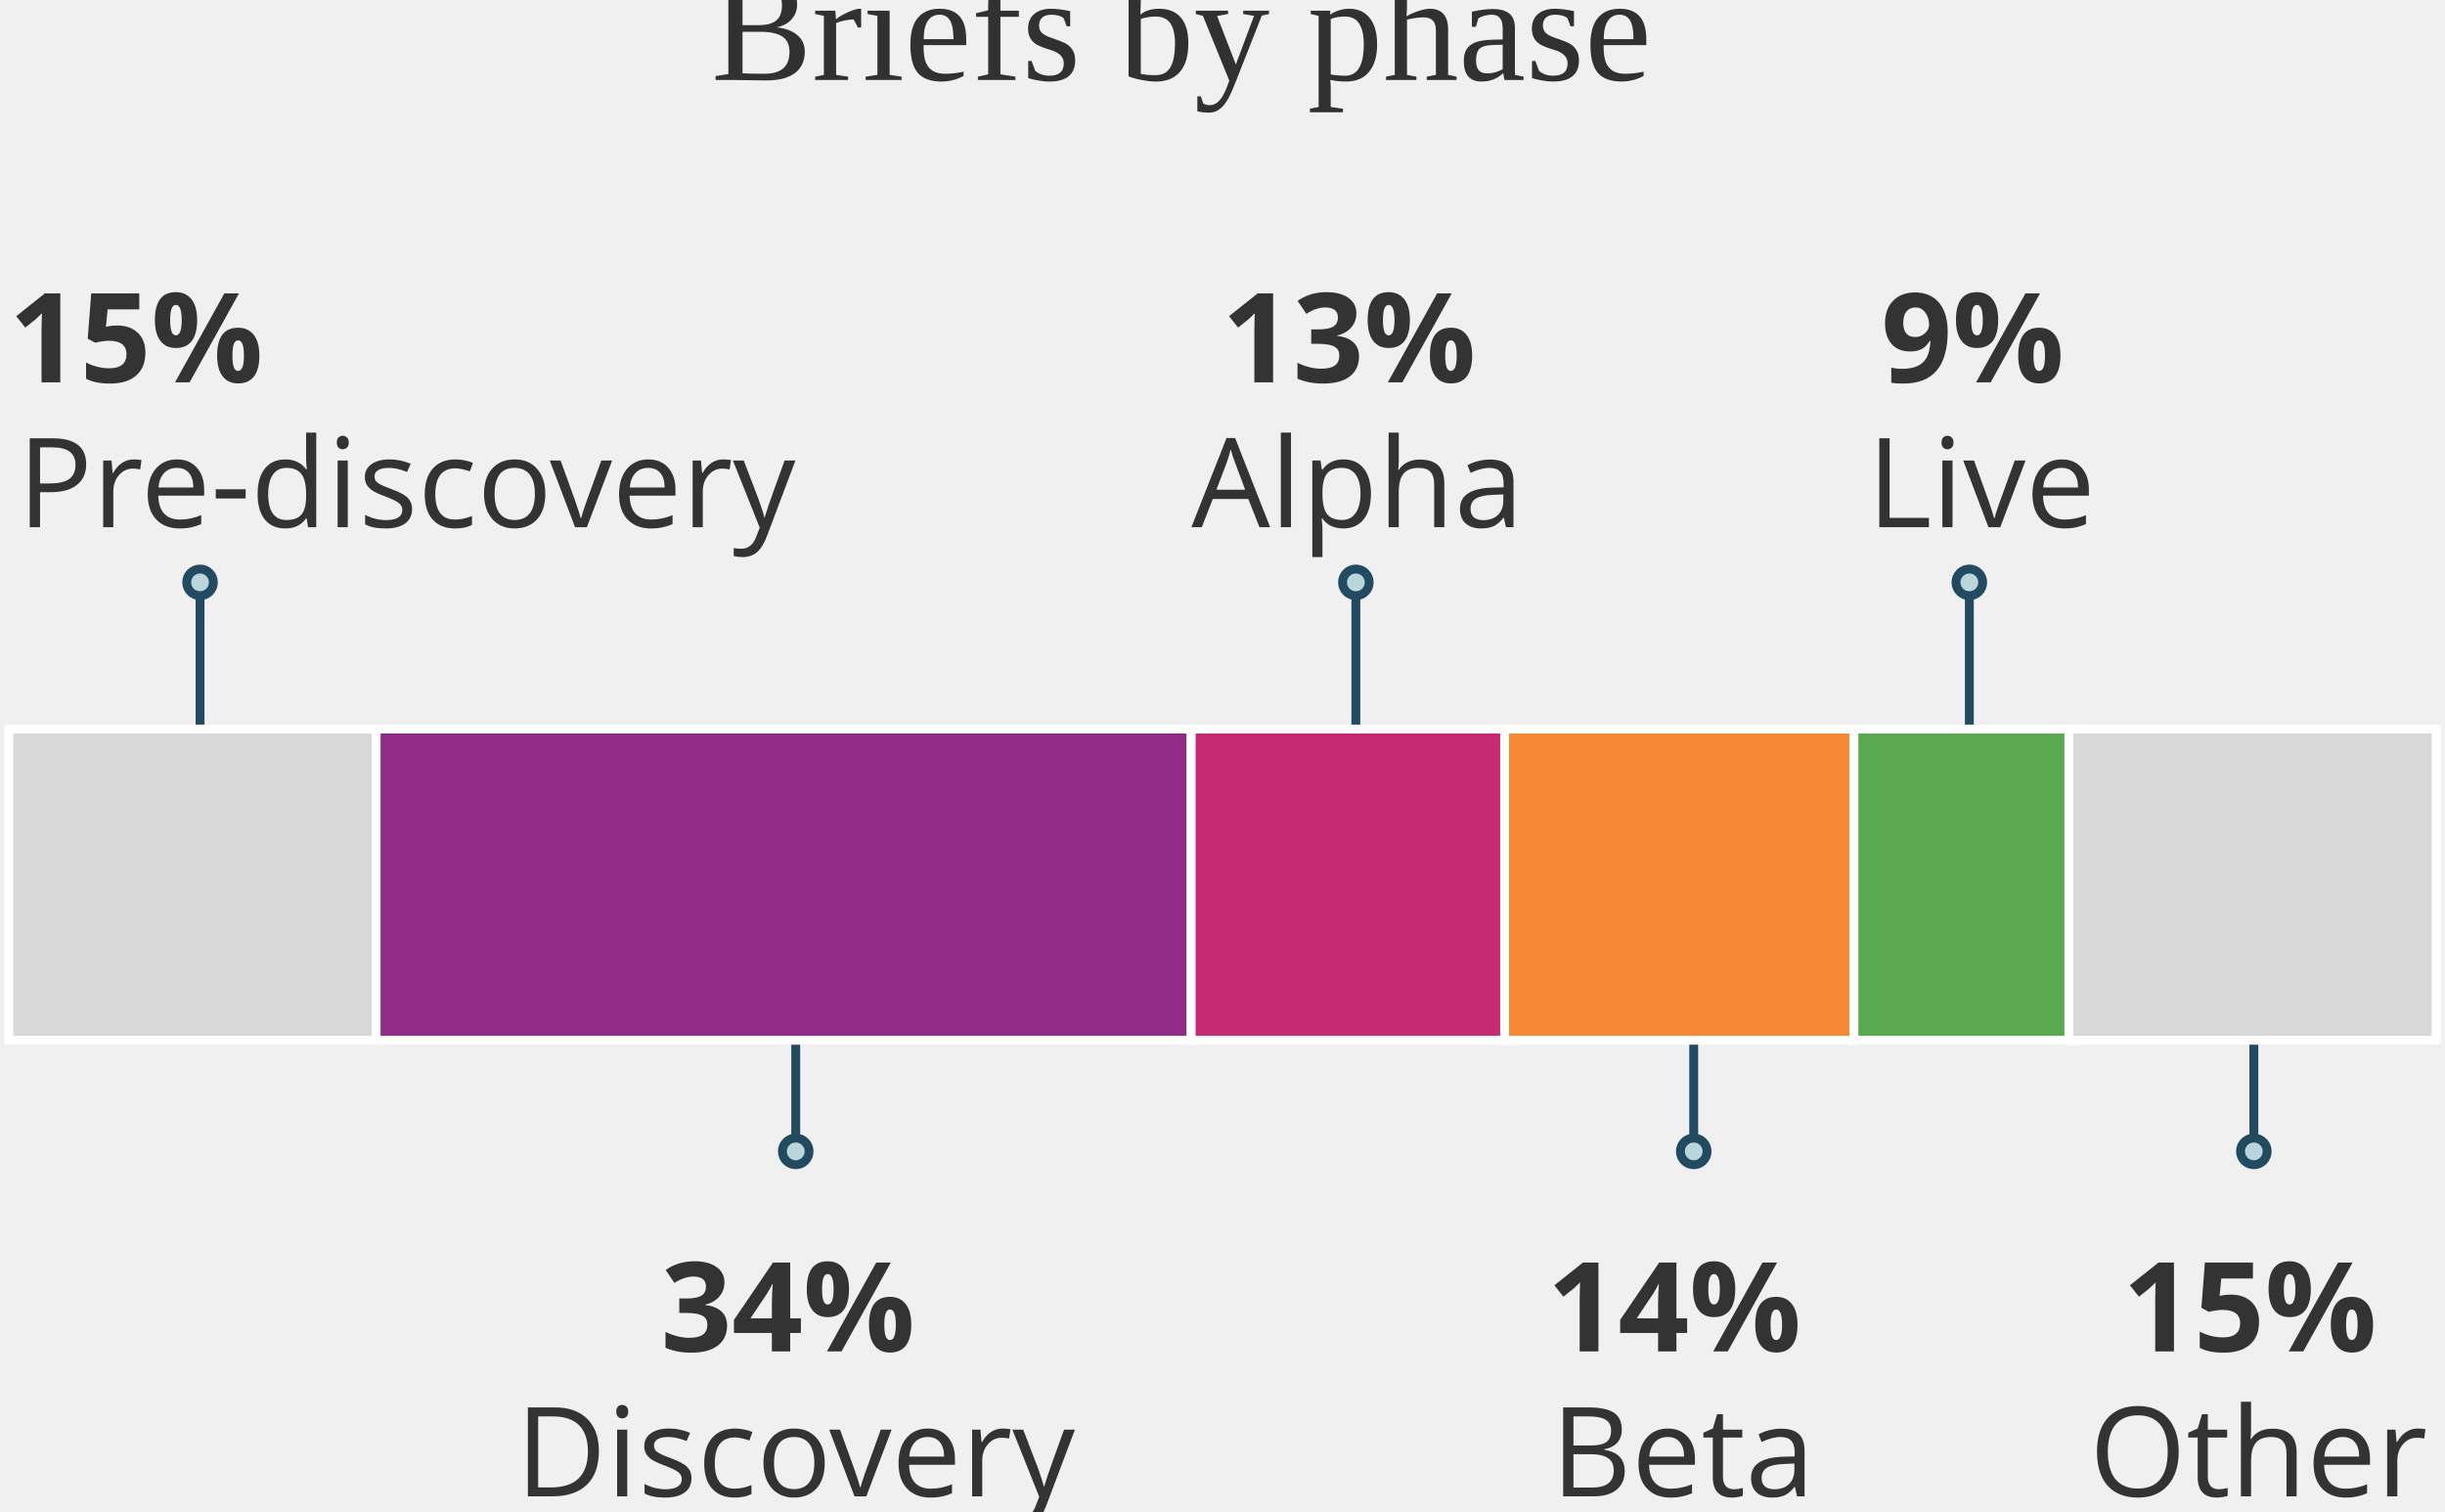
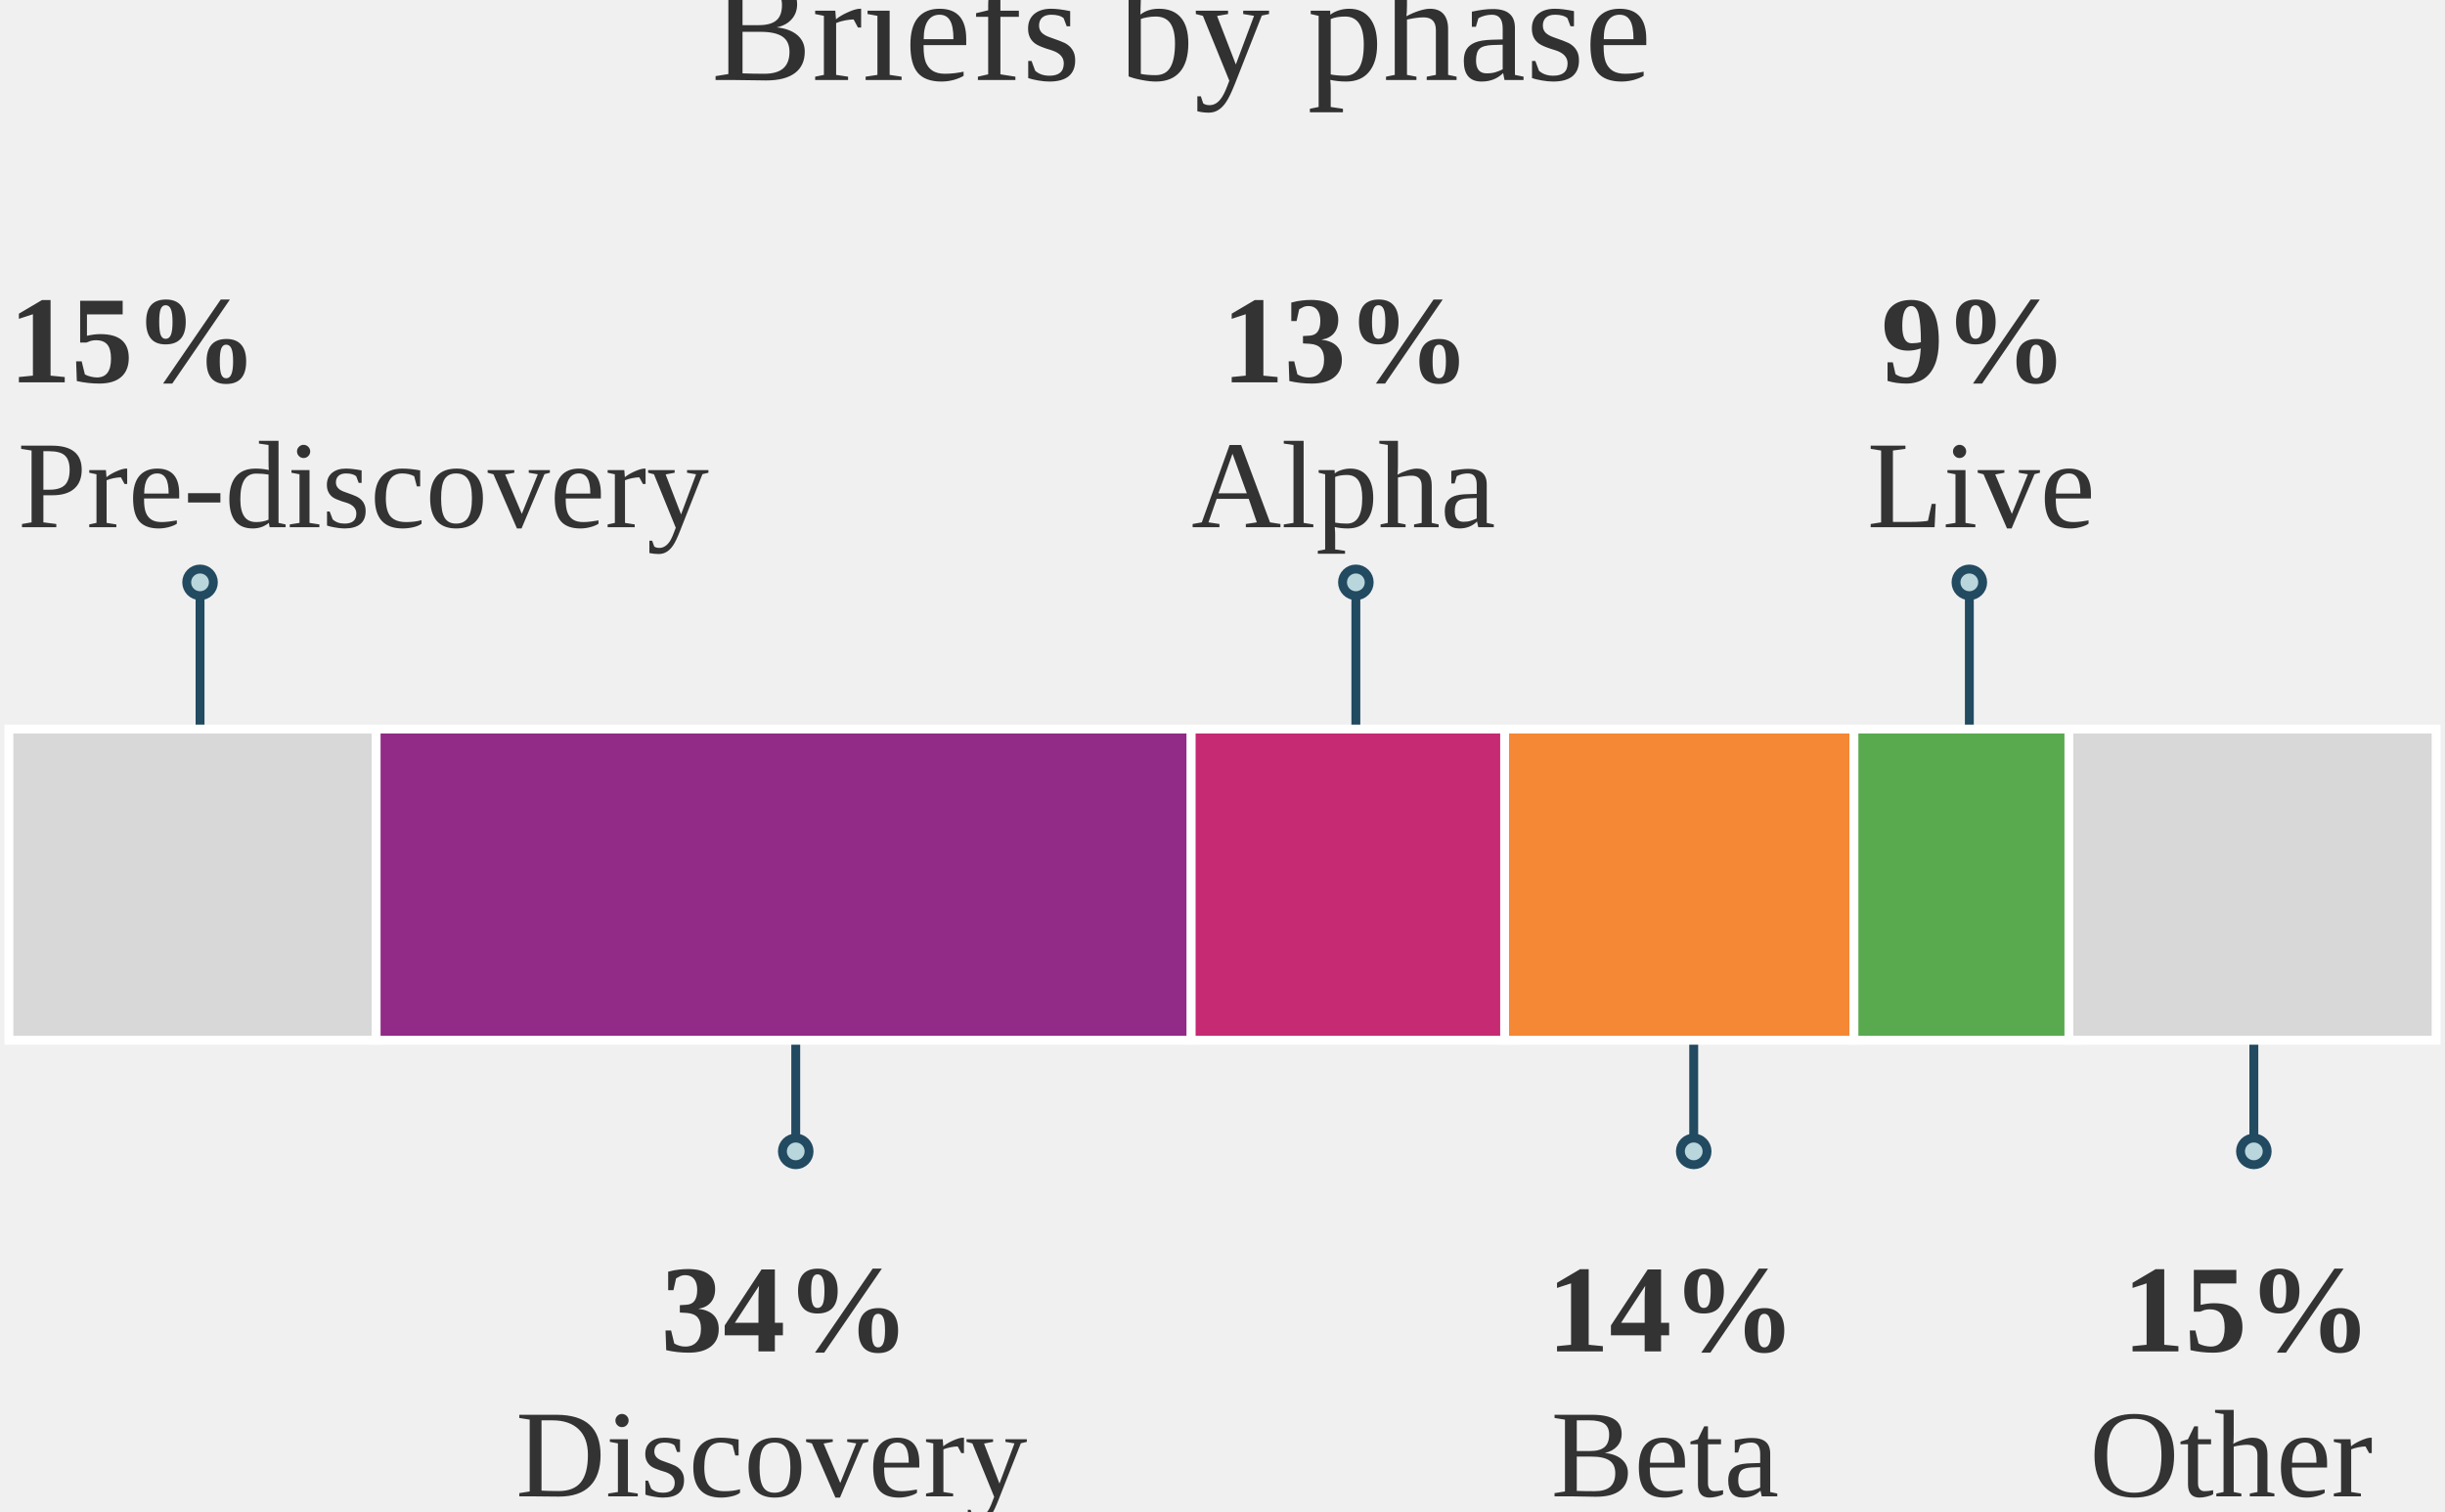
<svg xmlns="http://www.w3.org/2000/svg" width="275px" height="170px" viewBox="0 0 275 170" version="1.1">
  <defs />
  <g id="Jan-monthly-report-less-than-767px" stroke="none" stroke-width="1" fill="none" fill-rule="evenodd" transform="translate(-23, -2800)">
    <g id="767-briefs-by-phase" transform="translate(24, 2793)">
-       <text id="15%-Pre-discovery" font-family="OpenSans-Bold, Open Sans" font-size="14" font-weight="bold" line-spacing="16" fill="#333333">
+       <text id="15%-Pre-discovery" font-size="14" font-weight="bold" line-spacing="16" fill="#333333">
        <tspan x="0" y="50">15% </tspan>
-         <tspan x="0.971" y="66.294" font-family="OpenSans, Open Sans" font-weight="normal">Pre-discovery</tspan>
+         <tspan x="0.971" y="66.294" font-weight="normal">Pre-discovery</tspan>
      </text>
-       <text id="34%-Discovery" font-family="OpenSans-Bold, Open Sans" font-size="14" font-weight="bold" line-spacing="16" fill="#333333">
+       <text id="34%-Discovery" font-size="14" font-weight="bold" line-spacing="16" fill="#333333">
        <tspan x="73.324" y="159">34% </tspan>
-         <tspan x="57" y="175.294" font-family="OpenSans, Open Sans" font-weight="normal">Discovery</tspan>
+         <tspan x="57" y="175.294" font-weight="normal">Discovery</tspan>
      </text>
-       <text id="13%-Alpha" font-family="OpenSans-Bold, Open Sans" font-size="14" font-weight="bold" line-spacing="16" fill="#333333">
+       <text id="13%-Alpha" font-size="14" font-weight="bold" line-spacing="16" fill="#333333">
        <tspan x="136.411" y="50">13% </tspan>
-         <tspan x="133" y="66.294" font-family="OpenSans, Open Sans" font-weight="normal">Alpha</tspan>
+         <tspan x="133" y="66.294" font-weight="normal">Alpha</tspan>
      </text>
-       <text id="14%-Beta" font-family="OpenSans-Bold, Open Sans" font-size="14" font-weight="bold" line-spacing="16" fill="#333333">
+       <text id="14%-Beta" font-size="14" font-weight="bold" line-spacing="16" fill="#333333">
        <tspan x="173" y="159">14% </tspan>
-         <tspan x="173.441" y="175.294" font-family="OpenSans, Open Sans" font-weight="normal">Beta</tspan>
+         <tspan x="173.441" y="175.294" font-weight="normal">Beta</tspan>
      </text>
-       <text id="9%-Live" font-family="OpenSans-Bold, Open Sans" font-size="14" font-weight="bold" line-spacing="16" fill="#333333">
+       <text id="9%-Live" font-size="14" font-weight="bold" line-spacing="16" fill="#333333">
        <tspan x="210.565" y="50">9%</tspan>
-         <tspan x="232.14" y="50.294" font-family="OpenSans, Open Sans" font-weight="normal"> </tspan>
-         <tspan x="209" y="66.294" font-family="OpenSans, Open Sans" font-weight="normal">Live</tspan>
+         <tspan x="232.14" y="50.294" font-weight="normal"> </tspan>
+         <tspan x="209" y="66.294" font-weight="normal">Live</tspan>
      </text>
-       <text id="15%-Other" font-family="OpenSans-Bold, Open Sans" font-size="14" font-weight="bold" line-spacing="16" fill="#333333">
+       <text id="15%-Other" font-size="14" font-weight="bold" line-spacing="16" fill="#333333">
        <tspan x="237.736" y="159">15% </tspan>
-         <tspan x="278.635" y="160.964" font-family="OpenSans, Open Sans" font-weight="normal" />
-         <tspan x="234" y="175.294" font-family="OpenSans, Open Sans" font-weight="normal">Other</tspan>
+         <tspan x="278.635" y="160.964" font-weight="normal" />
+         <tspan x="234" y="175.294" font-weight="normal">Other</tspan>
      </text>
      <g id="Group-3" stroke-width="1" fill-rule="evenodd" transform="translate(189.5, 129) scale(1, -1) translate(-189.5, -129) translate(188, 120)" stroke="#224A61">
        <path d="M1.5,17.5 L1.5,1.475" id="Line-2-Copy-3" stroke-linecap="square" transform="translate(1.5, 9.5) scale(-1, -1) translate(-1.5, -9.5) " />
        <circle id="Oval-Copy-3" fill="#B9D6DC" transform="translate(1.5, 1.5) scale(-1, -1) translate(-1.5, -1.5) " cx="1.5" cy="1.5" r="1.5" />
      </g>
      <g id="Group-3-Copy-2" stroke-width="1" fill-rule="evenodd" transform="translate(88.5, 129) scale(1, -1) translate(-88.5, -129) translate(87, 120)" stroke="#224A61">
        <path d="M1.5,17.5 L1.5,1.475" id="Line-2-Copy-3" stroke-linecap="square" transform="translate(1.5, 9.5) scale(-1, -1) translate(-1.5, -9.5) " />
        <circle id="Oval-Copy-3" fill="#B9D6DC" cx="1.5" cy="1.5" r="1.5" />
      </g>
      <g id="Group-3-Copy-3" stroke-width="1" fill-rule="evenodd" transform="translate(21.5, 80) scale(1, -1) rotate(-180) translate(-21.5, -80) translate(20, 71)" stroke="#224A61">
        <path d="M1.5,17.5 L1.5,1.475" id="Line-2-Copy-3" stroke-linecap="square" transform="translate(1.5, 9.5) scale(-1, -1) translate(-1.5, -9.5) " />
        <circle id="Oval-Copy-3" fill="#B9D6DC" cx="1.5" cy="1.5" r="1.5" />
      </g>
      <g id="Group-3-Copy-4" stroke-width="1" fill-rule="evenodd" transform="translate(151.5, 80) scale(1, -1) rotate(-180) translate(-151.5, -80) translate(150, 71)" stroke="#224A61">
        <path d="M1.5,17.5 L1.5,1.475" id="Line-2-Copy-3" stroke-linecap="square" transform="translate(1.5, 9.5) scale(-1, -1) translate(-1.5, -9.5) " />
        <circle id="Oval-Copy-3" fill="#B9D6DC" cx="1.5" cy="1.5" r="1.5" />
      </g>
      <g id="Group-3-Copy-5" stroke-width="1" fill-rule="evenodd" transform="translate(220.5, 80) scale(1, -1) rotate(-180) translate(-220.5, -80) translate(219, 71)" stroke="#224A61">
        <path d="M1.5,17.5 L1.5,1.475" id="Line-2-Copy-3" stroke-linecap="square" transform="translate(1.5, 9.5) scale(-1, -1) translate(-1.5, -9.5) " />
        <circle id="Oval-Copy-3" fill="#B9D6DC" cx="1.5" cy="1.5" r="1.5" />
      </g>
      <g id="Group-3-Copy" stroke-width="1" fill-rule="evenodd" transform="translate(252.5, 129) scale(1, -1) translate(-252.5, -129) translate(251, 120)" stroke="#224A61">
        <path d="M1.5,17.5 L1.5,1.475" id="Line-2-Copy-3" stroke-linecap="square" transform="translate(1.5, 9.5) scale(-1, -1) translate(-1.5, -9.5) " />
        <circle id="Oval-Copy-3" fill="#B9D6DC" transform="translate(1.5, 1.5) scale(-1, -1) translate(-1.5, -1.5) " cx="1.5" cy="1.5" r="1.5" />
      </g>
-       <text id="Briefs-by-phase" font-family=".HelveticaNeueDeskInterface-Regular, SFNS Display" font-size="17" font-weight="normal" line-spacing="28" fill="#313131">
+       <text id="Briefs-by-phase" font-size="17" font-weight="normal" line-spacing="28" fill="#313131">
        <tspan x="79" y="16">Briefs by phase</tspan>
      </text>
      <g id="Group-16" stroke-width="1" fill-rule="evenodd" transform="translate(0, 89)" stroke="#FFFFFF">
        <rect id="Rectangle-9-Copy-28" fill="#D8D8D8" x="0" y="0" width="41.303" height="35" />
        <rect id="Rectangle-9-Copy-29" fill="#912B87" x="41.303" y="0" width="91.672" height="35" />
        <rect id="Rectangle-9-Copy-30" fill="#C52A72" x="132.974" y="0" width="36.266" height="35" />
        <rect id="Rectangle-9-Copy-31" fill="#F48834" x="168.232" y="0" width="39.288" height="35" />
        <rect id="Rectangle-9-Copy-32" fill="#59A94F" x="207.52" y="0" width="25.185" height="35" />
        <rect id="Rectangle-9-Copy-33" fill="#D8D8D8" x="231.697" y="0" width="41.303" height="35" />
      </g>
    </g>
  </g>
</svg>
